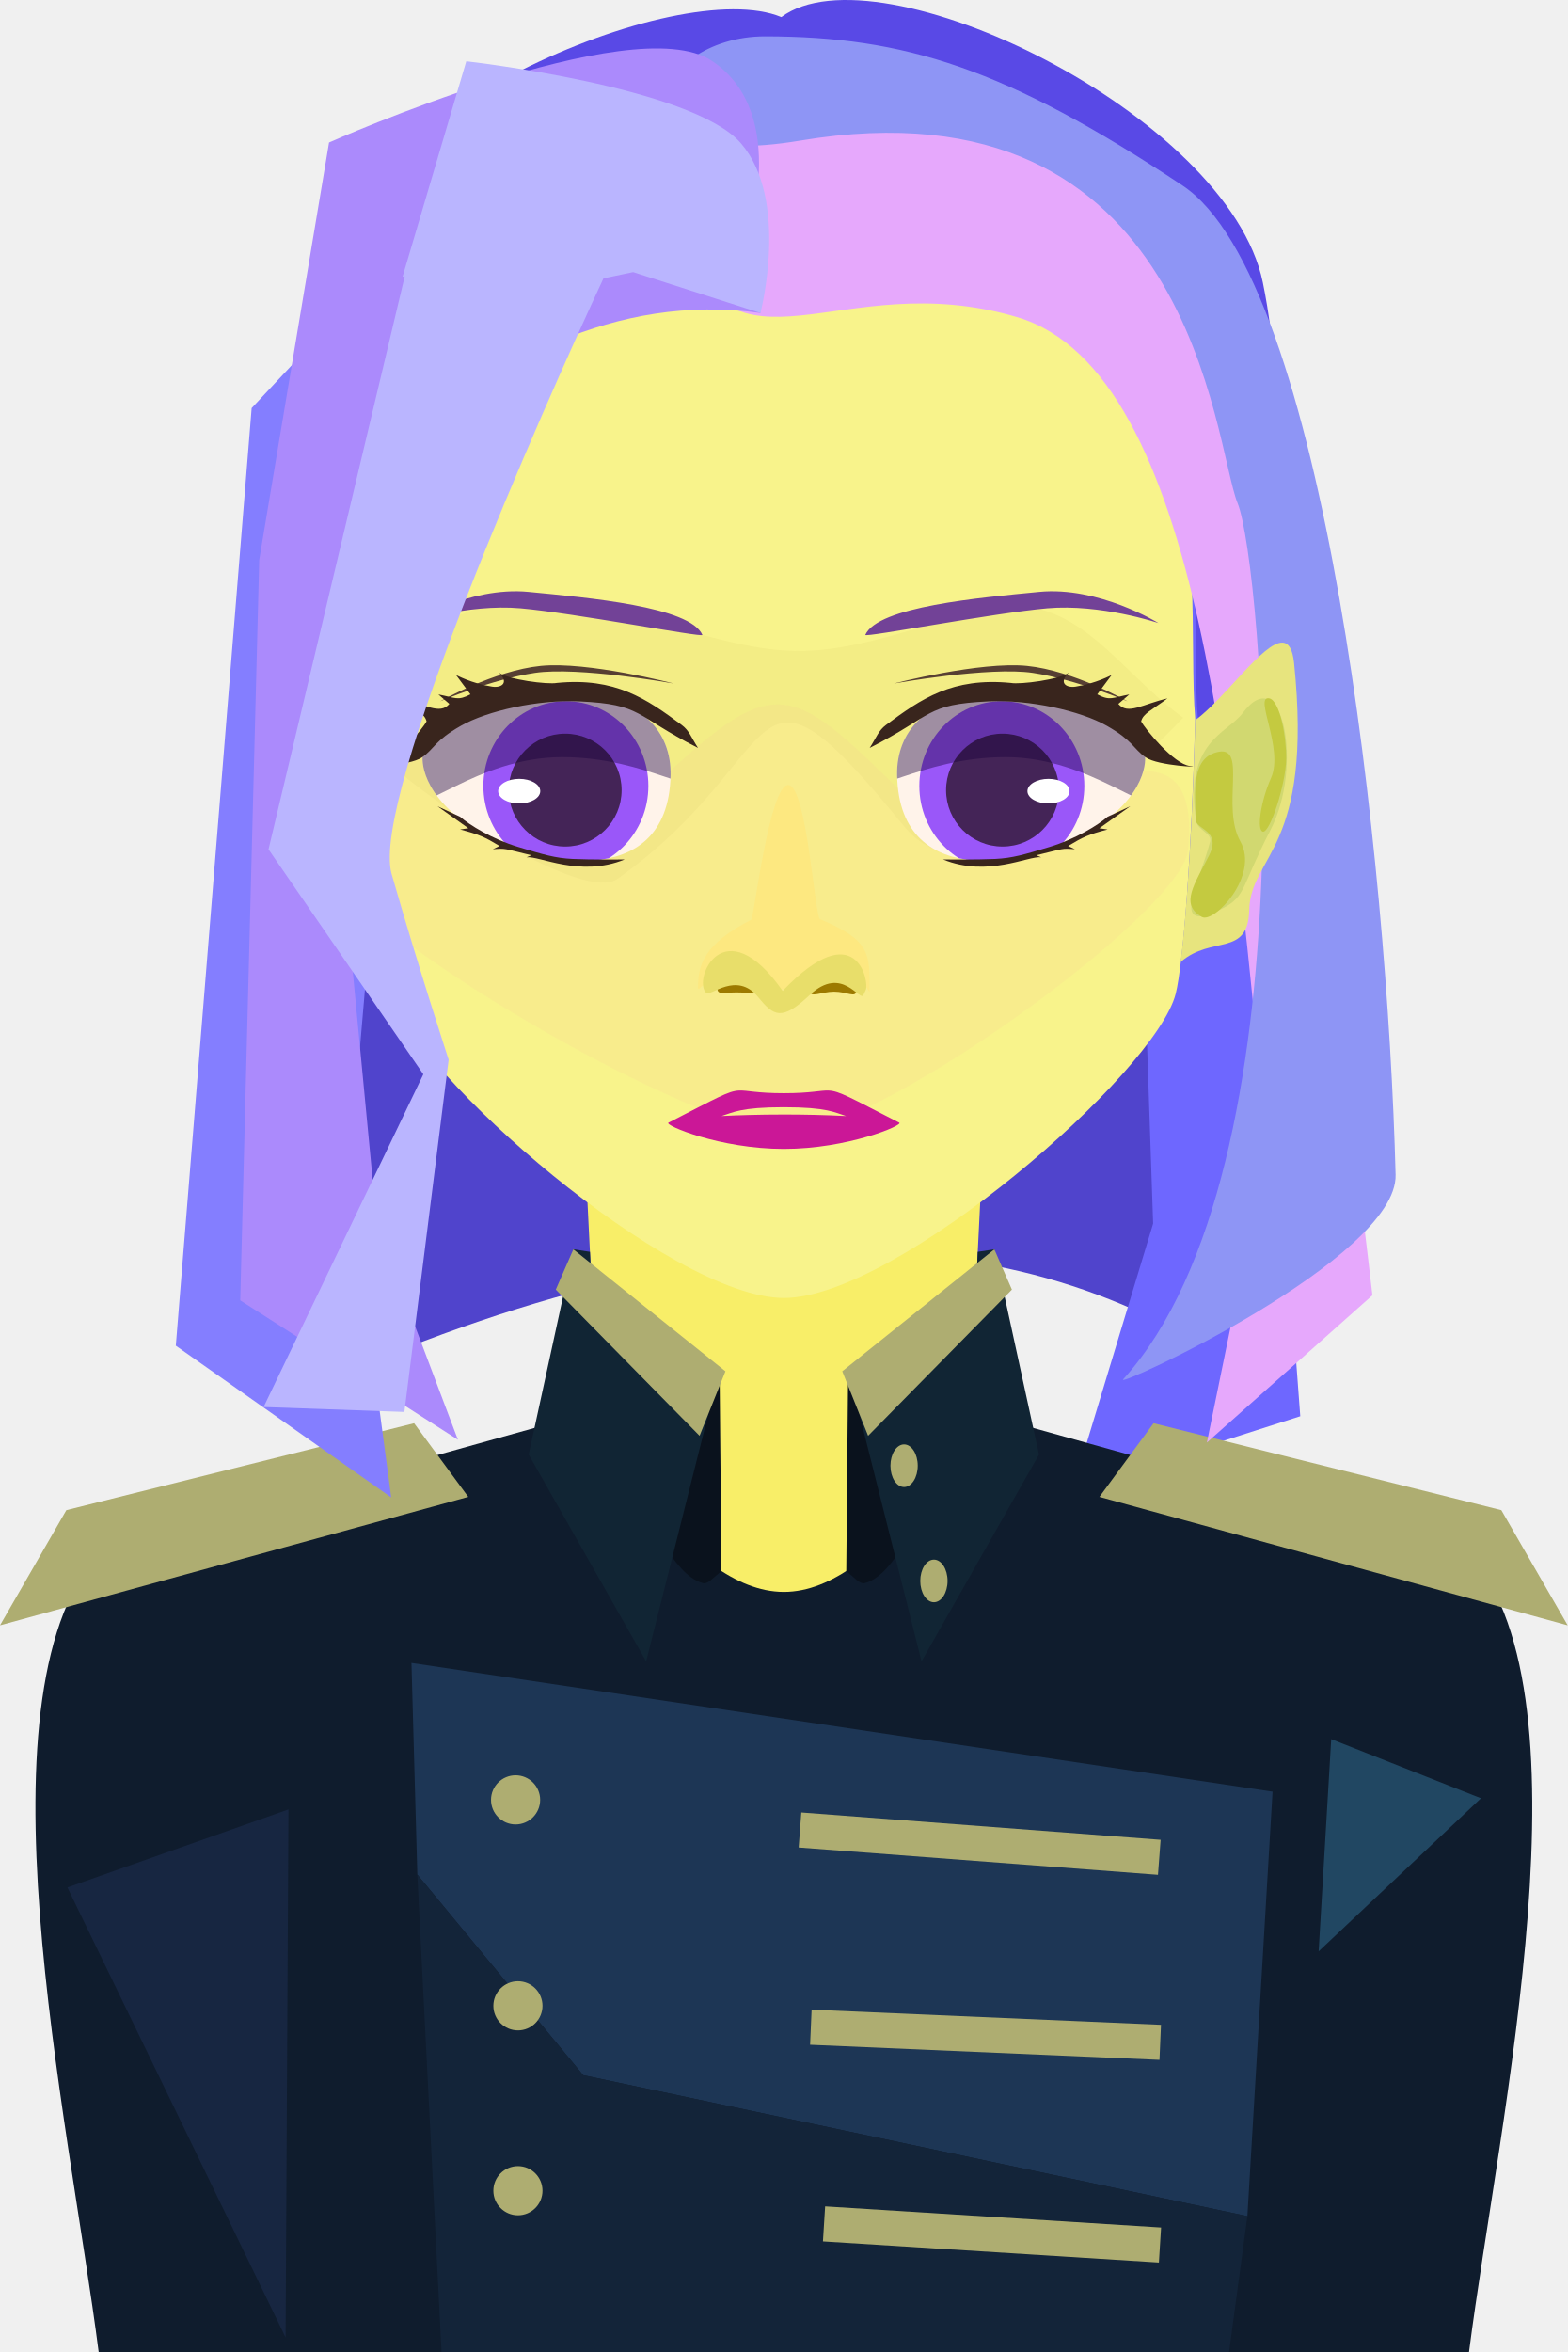
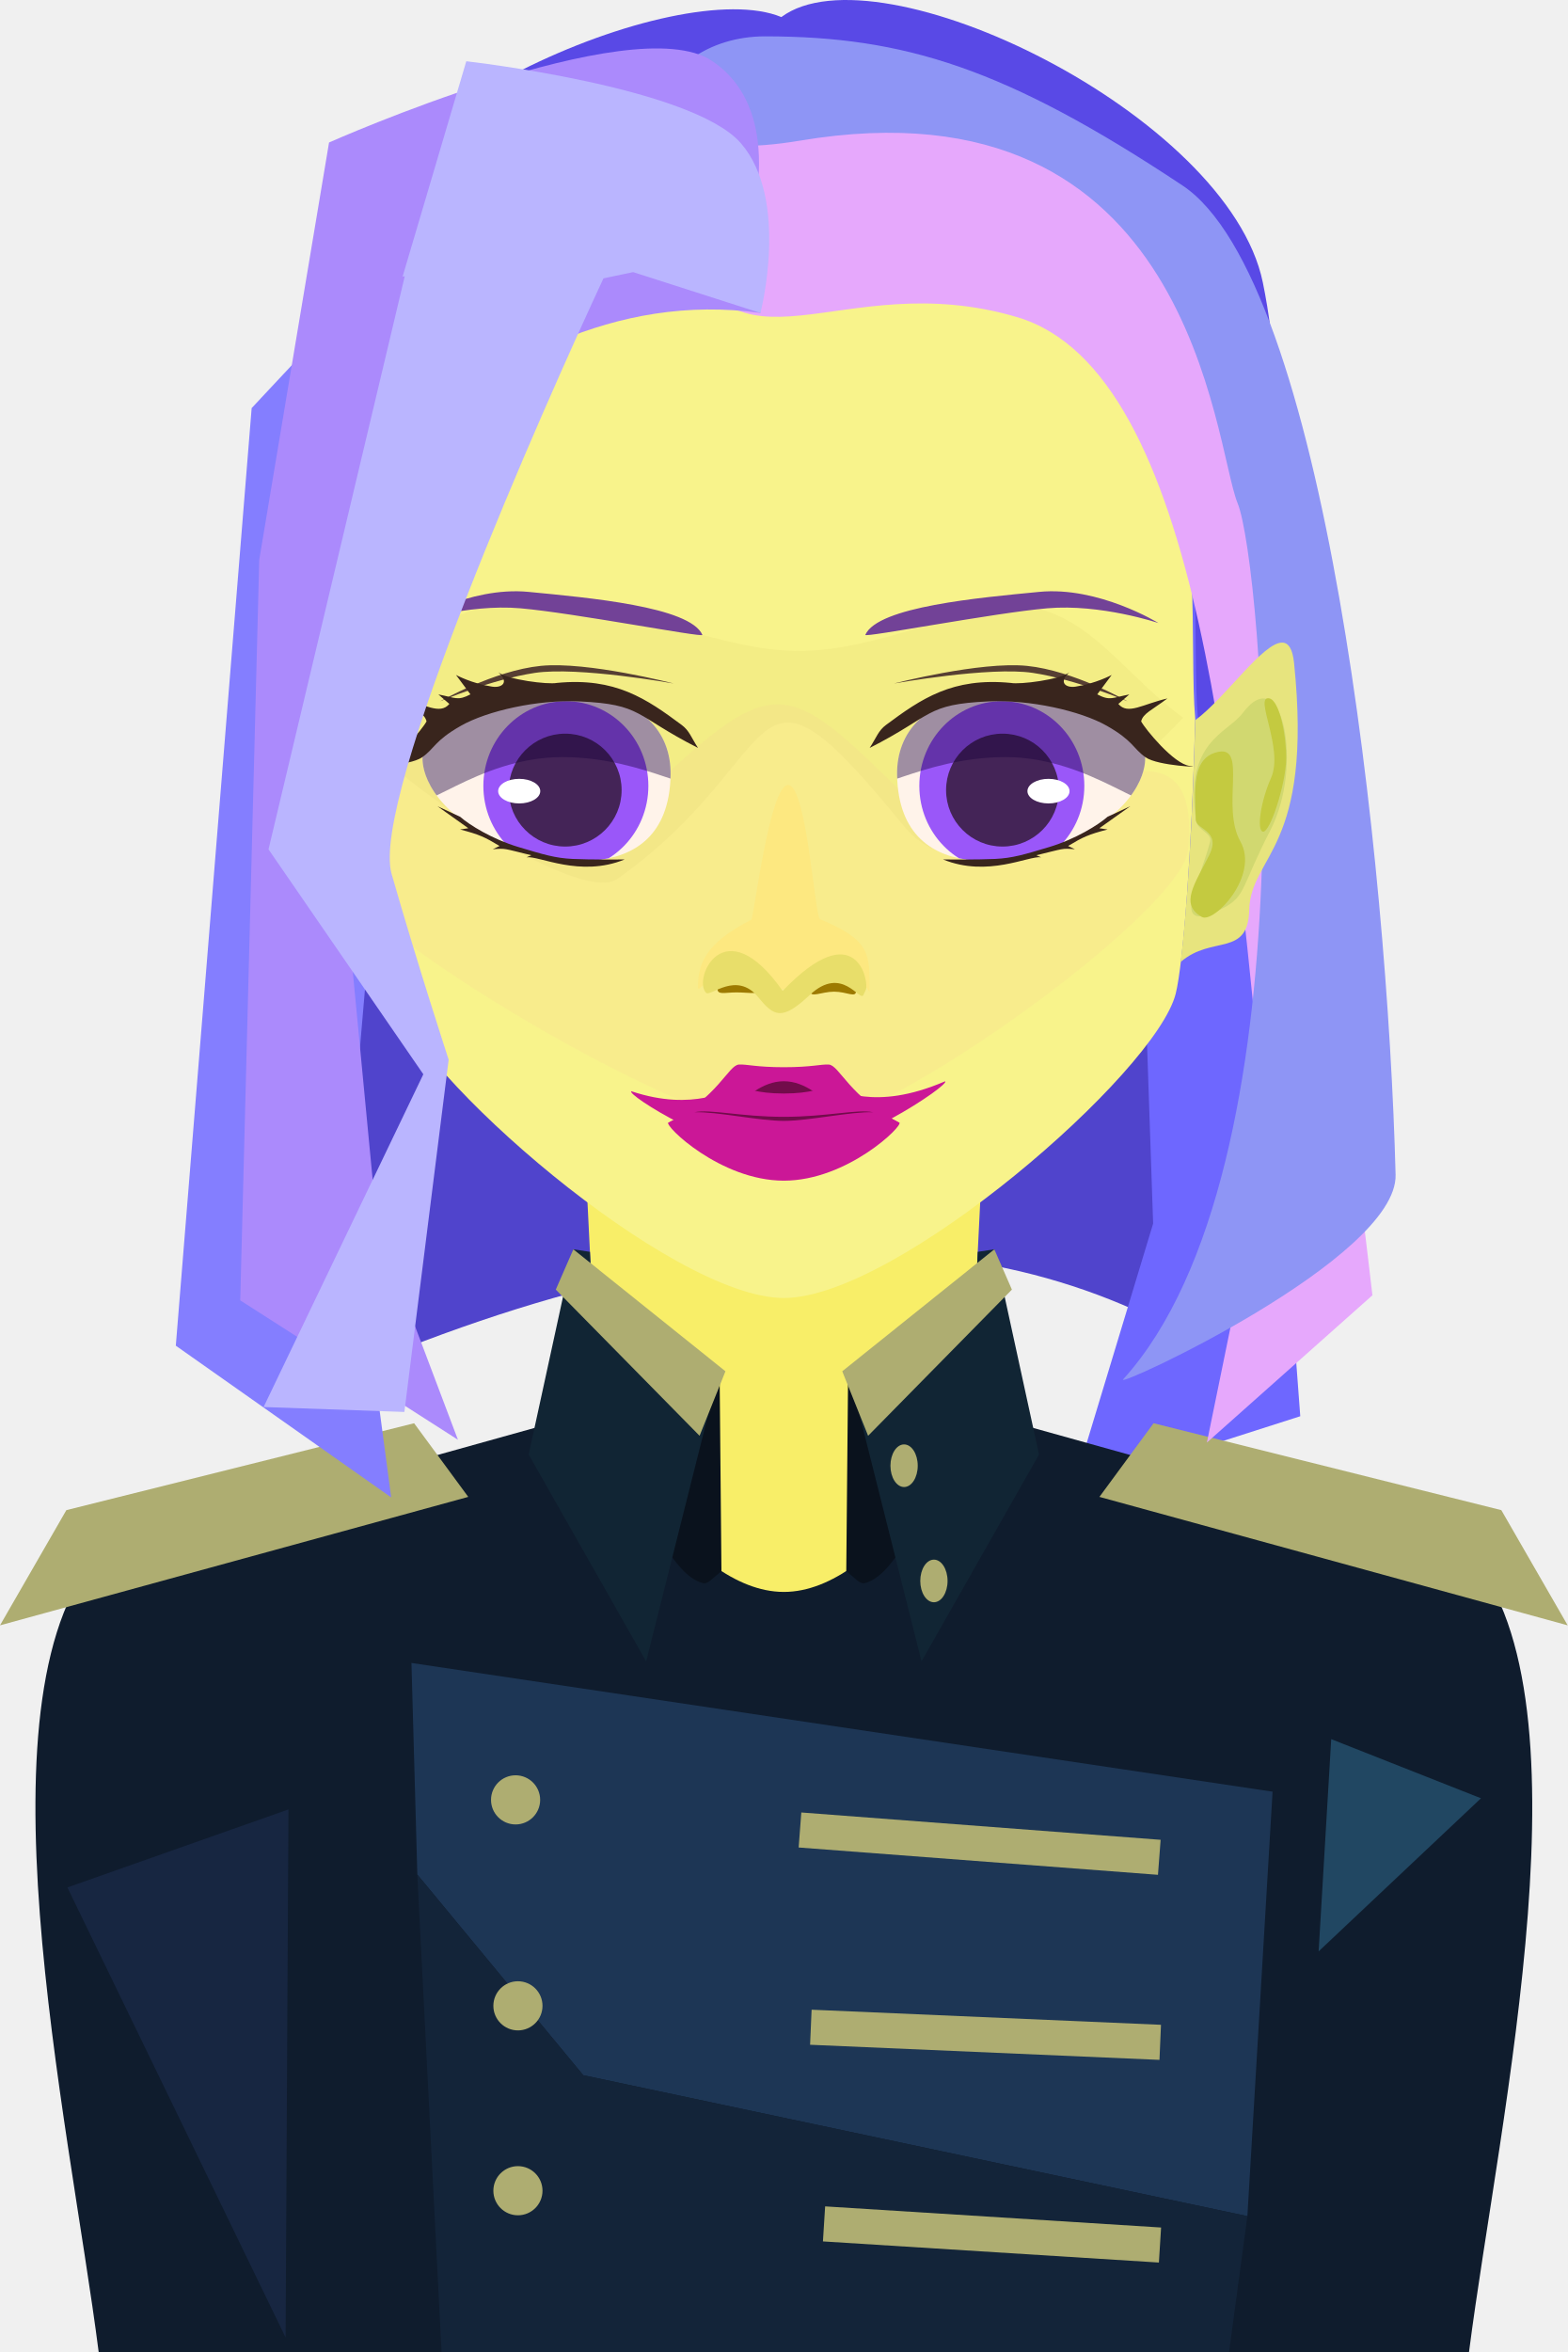
<svg xmlns="http://www.w3.org/2000/svg" viewBox="0 0 200 300">
  <defs>
    <clipPath id="d">
      <use href="#a" />
    </clipPath>
    <clipPath id="c">
      <use href="#b" />
    </clipPath>
  </defs>
  <g data-label="Hair_back">
    <path d="M100.348 5.772C70.055 5.77 47.246 32.655 47.243 44.89l-8.339 132.473c55.25-24.91 94.603-22.012 122.876 0L153.44 44.89c-.002-12.233-22.8-39.117-53.093-39.118Z" style="fill:#5044cc" />
    <path d="m155.337 39.67-11.514 19.448 3.29 96.95-10.257 33.864 29.027-9.289z" style="fill:#6e67ff" />
  </g>
  <g data-label="Torso">
    <path data-label="body" d="m100 173.26-86.805 24.215C-3.817 215.063 8.778 270.22 12.588 300h174.824c3.81-29.779 16.405-84.937-.607-102.525z" style="fill:#0f1c2d" />
    <g data-label="pads">
      <path d="m8.466 192.62 44.365-11.085 6.908 9.395L0 207.314ZM191.534 192.62l-44.365-11.085-6.908 9.395L200 207.314Z" style="fill:#aead71" />
    </g>
    <path data-label="neck" d="m73.227 118.675 3.127 62.987s11.163 21.39 23.646 21.39 23.646-21.39 23.646-21.39l3.127-62.987H100z" style="fill:#f8ee68" />
    <g data-label="flap">
      <path d="M52.493 212.112 162.35 228.53l-3.212 54.14-84.73-17.975-21.166-25.594Z" style="fill:#1d3655" />
      <path d="M53.24 239.102 56.33 300H156.8l2.337-17.33-84.729-17.975z" style="fill:#132439" />
      <circle cx="65.777" cy="229.575" r="3.134" style="fill:#aead71" />
      <circle cx="66.076" cy="255.845" r="3.134" style="fill:#aead71" />
      <circle cx="66.076" cy="279.428" r="3.134" style="fill:#aead71" />
      <path d="m102.229 231.184 45.84 3.485-.34 4.465-45.84-3.485zM103.542 256.34l44.573 1.926-.193 4.473-44.574-1.927zM105.268 281.426l42.86 2.696-.28 4.467-42.86-2.695z" style="fill:#aead71" />
    </g>
    <g data-label="collar">
      <path d="m91.803 174.944.236 25.446c-1.01.81-1.721 1.698-2.333 1.549-2.083-.509-3.796-3.001-4.851-4.655" style="fill:#0a121d" />
      <path d="m91.722 174.972-16.39-13.782-.068-1.517-2.117-.321-5.7 26.174 14.987 26.386z" style="fill:#112534" />
      <path d="m73.147 159.352 19.402 15.555-3.3 8.23-18.344-18.645z" style="fill:#aead71" />
      <path d="m108.201 174.944-.237 25.446c1.011.81 1.722 1.698 2.334 1.549 2.083-.509 3.796-3.001 4.85-4.655" style="fill:#0a121d" />
      <path d="m108.278 174.972 16.39-13.782.068-1.517 2.117-.321 5.7 26.174-14.987 26.386z" style="fill:#112534" />
      <path d="m126.853 159.352-19.402 15.555 3.3 8.23 18.344-18.645z" style="fill:#aead71" />
      <ellipse cx="115.34" cy="186.954" rx="1.741" ry="2.718" style="fill:#aead71" />
      <ellipse cx="119.146" cy="201.651" rx="1.741" ry="2.718" style="fill:#aead71" />
    </g>
    <path d="m168.227 248.9 20.711-19.528-19.105-7.541z" style="fill:#214762" />
    <path data-label="path30" d="m8.601 240.746 28.2-9.954-.366 67.352z" style="fill:#172641" />
  </g>
  <g data-label="Face">
    <path data-label="skin" d="M100.014 24.678c-59.78 0-50.869 48.433-52.498 67.083.437 16.632 1.516 31.106 2.5 35.002C52.565 136.846 85.575 165.56 100 165.56c14.425 0 47.44-28.715 49.988-38.798.986-3.9 2.06-18.4 2.496-35.053-1.61-18.685 7.26-67.032-52.47-67.032z" style="fill:#f8f38b" />
    <path data-label="shadow" d="M150.935 91.541s-24.794 27.09-35.59 13.856c-20.766-25.455-14.236-9.126-36.597 6.715-5.124 3.63-32.077-15.04-32.173-18.539-.26-9.481 12.753-21.043 31.743-15.739 23.314 6.513 22.98 7.512 47.573-.499 11.877-1.653 16.352 7.943 25.044 14.206z" style="fill:#826500;fill-opacity:.046" />
    <path data-label="flush" d="M151.562 108.476c-.803 7.914-40.67 36.927-51.715 36.015-13.53-1.118-58.745-27.776-58.527-35.72.84-30.734 31.102 2.092 38.724-5.244 19.076-18.361 19.607-17.611 36.048-1.442 9.723 9.563 37.889-17.47 35.47 6.39z" style="fill:#f7ac9f;fill-opacity:.092" />
-     <path data-label="mouth" d="M94.28 139.098c-1.361.064-2.647.85-8.999 4.1-.608.311 6.59 3.352 14.719 3.35 8.129.002 15.327-3.038 14.719-3.35-6.352-3.25-7.638-4.036-8.998-4.1-1.059-.049-2.165.339-5.721.34-3.556-.001-4.662-.39-5.72-.34zm5.72 2.13c5.515 0 6.546.692 7.946 1.124a156.323 156.323 0 0 0-7.946-.193c-3.228 0-5.96.09-7.946.193 1.4-.432 2.431-1.125 7.946-1.125z" style="fill:#cb1797" />
+     <g data-label="Mouth" style="fill:#cb1797">
+       <g data-label="closed" style="fill:#cb1797">
+         <path data-label="flesh" d="M95.104 139.635c-1.165.054-2.265.728-7.702 3.51-.52.265 5.64 2.867 12.598 2.867 6.957 0 13.118-2.602 12.598-2.868-5.437-2.781-6.537-3.455-7.702-3.509-.905-.042-1.852.29-4.896.29-3.044 0-3.99-.332-4.896-.29z" style="fill:#720c4b" />
+         <path data-label="lips" d="M94.28 139.098c-1.361.064-2.647.85-8.999 4.1-.608.311 6.59 3.352 14.719 3.35 8.129.002 15.327-3.038 14.719-3.35-6.352-3.25-7.638-4.036-8.998-4.1-1.059-.049-2.165.339-5.721.34-3.556-.001-4.662-.39-5.72-.34zm5.72 2.958c5.515 0 6.546-.136 7.946.296a156.323 156.323 0 0 0-7.946-.193c-3.228 0-5.96.09-7.946.193 1.4-.432 2.431-.296 7.946-.296z" style="fill:#cb1797" />
+       </g>
+       <g data-label="open" style="fill:#cb1797">
+         <path data-label="flesh" d="M94.275 136.666c-1.165.054-2.3 3.835-7.736 6.616-.52.266 6.504 6.77 13.461 6.77 6.957 0 13.843-6.4 13.323-6.666-5.437-2.782-6.64-6.597-7.805-6.651-.906-.043-2.474.151-5.518.152-3.044-.001-4.82-.264-5.725-.221z" style="fill:#720c4b" />
+         <path data-label="lips" d="M94.28 135.784c-1.361.063-2.647 4.165-8.999 7.415-.608.31 6.59 7.398 14.719 7.397 8.129 0 15.327-7.086 14.719-7.397-6.352-3.25-7.638-7.352-8.998-7.415-1.059-.05-2.165.338-5.721.339-3.556-.001-4.662-.389-5.72-.34zm5.72 2.129c5.515 0 9.049 8.542 10.984 5.889-2.746.631-6.521 1.92-10.984 1.92s-8.238-1.289-10.984-1.92c1.935 2.653 5.47-5.89 10.984-5.89z" style="fill:#cb1797" />
+       </g>
+       <g data-label="smile" style="fill:#cb1797">
+         <path data-label="flesh" d="M95.104 139.635c-1.165.054-5.683 1.313-11.218 1.263-.52.266 9.157 5.945 16.114 5.944 6.957 0 18.099-6.752 17.578-7.018-7.097 1.271-11.517-.135-12.682-.19-.905-.041-1.852.29-4.896.29-3.044 0-3.99-.331-4.896-.29z" style="fill:#720c4b" />
+         <path data-label="lips" d="M94.28 138.778c-1.361.063-5.679 3.09-13.723.417-.803.31 11.314 8.11 19.443 8.108 8.129.001 21.369-9.067 20.566-9.378-9.167 3.944-13.485.916-14.845.853-1.059-.05-2.165.7-5.721.701-3.556 0-4.662-.75-5.72-.7zm5.72 3.674c5.515 0 9.39-1.015 11.399-.583-2.85-.103-8.17 1.1-11.399 1.1-3.228 0-8.549-1.203-11.399-1.1 2.01-.432 5.884.583 11.399.583z" style="fill:#cb1797" />
+       </g>
+     </g>
    <g data-label="nose">
      <path d="M110.943 126.368c.056 1.19-2.552-6.942-7.065-2.71-3.921 3.677-5 2.969-7.194.294-3.01-3.67-7.616 2.946-7.627 2.089-.037-2.929.741-5.645 6.792-8.73.308-.156 2.333-17.228 4.704-17.188 2.372.043 3.394 16.846 4.065 17.125 6.487 2.691 6.325 4.41 6.325 9.12z" style="fill:#fde880" />
      <path d="M109.218 126.398c0 .943-1.183.091-2.801.091s-3.058.852-3.058-.091c0-.944 1.312-1.71 2.93-1.71 1.617 0 2.929.766 2.929 1.71zM97.372 126.028c0 .943-1.782.554-3.4.554-1.617 0-2.458.39-2.458-.554 0-.944 1.311-1.71 2.929-1.71 1.618 0 2.93.766 2.93 1.71z" style="fill:#9d7a00" />
      <path d="M110.154 126.904c-.453.978-2.702-3.881-6.84 0-3.598 3.374-4.588 2.724-6.6.27-2.761-3.365-6.081-.006-6.625-.532-1.754-1.68 2.243-10.954 9.76-.252 9.466-9.867 11.06-1.118 10.607-.14z" style="fill:#e8de6a" />
    </g>
    <g data-label="eye_right">
      <g data-label="ball">
        <path data-label="white" id="b" d="M114.448 98.894c-.114-5.72 3.895-9.71 10.85-10.184 9.737-.663 13.51.172 20.784 7.787 0 0 .674 4.98-7.42 9.779-6.411 3.8-23.907 7.912-24.214-7.382z" style="fill:#fff3ea" />
        <g data-label="clip_group" clip-path="url(#c)">
          <g data-label="iris">
            <ellipse data-label="path5" cx="127.81" cy="100.241" rx="10.525" ry="10.799" style="fill:#9a57f9" />
            <circle cx="127.896" cy="100.779" r="7.199" style="fill:#442457" />
          </g>
          <path data-label="shadow" d="M147.1 101.36c-.043 3.39-7.776-4.791-18.807-4.791-11.032 0-17.954 5.855-17.954 2.464 0-3.39 8.37-12.392 19.4-12.392 8.512.345 17.485 4.498 17.361 14.718Z" style="fill:#1a023d;fill-opacity:.416" />
          <ellipse data-label="highlight" cx="133.762" cy="100.91" rx="2.686" ry="1.569" style="fill:#fff" />
        </g>
      </g>
      <path data-label="crease" d="M114.052 87.181s12.16-2.184 17.706-1.354c5.547.83 12.094 3.628 12.094 3.628s-6.891-3.93-12.844-4.523c-5.952-.594-16.956 2.25-16.956 2.25z" style="fill:#573f33" />
      <path data-label="lash_top" d="M110.95 95.398c.896-1.395 1.119-2.213 2.08-2.927 4.495-3.34 8.471-6.089 15.92-5.364 1.165.23 6.29-.415 7.47-1.353-1.444 1.305-.432 2.016.798 1.827 2.604-.4 4.608-1.49 4.608-1.49l-1.842 2.474c1.616.856 1.896.435 4.089.012l-1.4 1.21c1.213 1.449 3.136.013 6.263-.701-2.002 1.504-3.11 1.915-3.352 2.926.488.943 4.172 5.463 6.21 5.685 2.039.222-4.037.025-5.646-1.102-1.61-1.128-1.559-2.093-4.938-4.016-3.38-1.923-9.854-3.36-15.097-3.117-8.131.377-6.951 1.77-15.163 5.936z" style="fill:#39251d" />
      <path data-label="lash_bot" d="M126.963 109.557c2.197-.104 3.67-.546 6.952-1.535 3.282-.99 6.235-2.82 7.383-3.843l2.895-1.342-3.94 2.805 1.052.16c-2.462.643-3.133.956-5.042 2.106l.87.412c-1.708-.128-1.296-.106-4.919.768l.615.261c-1.563-.24-6.811 2.611-12.515.277 0 0 4.453.038 6.65-.068z" style="fill:#39251d" />
    </g>
    <g data-label="eye_left">
      <g data-label="ball">
        <path data-label="white" id="a" d="M85.552 98.894c.115-5.72-3.895-9.71-10.85-10.184-9.737-.663-13.51.172-20.784 7.787 0 0-.673 4.98 7.421 9.779 6.411 3.8 23.907 7.912 24.213-7.382z" style="fill:#fff3ea" />
        <g data-label="clip_group" clip-path="url(#d)">
          <g data-label="iris">
            <ellipse cx="72.191" cy="100.241" rx="10.525" ry="10.799" style="fill:#9a57f9" />
            <circle cx="72.104" cy="100.779" r="7.199" style="fill:#442457" />
          </g>
          <path data-label="shadow" d="M52.9 101.36c.043 3.39 7.777-4.791 18.808-4.791 11.031 0 17.953 5.855 17.953 2.464 0-3.39-8.369-12.392-19.4-12.392-8.511.345-17.485 4.498-17.36 14.718z" style="fill:#1a023d;fill-opacity:.416" />
          <ellipse data-label="highlight" cx="66.239" cy="100.91" rx="2.686" ry="1.569" style="fill:#fff" />
        </g>
      </g>
      <path data-label="crease" d="M85.949 87.181s-12.16-2.184-17.707-1.354c-5.546.83-12.094 3.628-12.094 3.628s6.892-3.93 12.844-4.523c5.953-.594 16.957 2.25 16.957 2.25z" style="fill:#573f33" />
      <path data-label="lash_top" d="M89.05 95.398c-.896-1.395-1.119-2.213-2.08-2.927-4.495-3.34-8.47-6.089-15.92-5.364-1.165.23-6.289-.415-7.47-1.353 1.444 1.305.432 2.016-.797 1.827-2.605-.4-4.608-1.49-4.608-1.49l1.841 2.474c-1.616.856-1.896.435-4.088.012l1.4 1.21c-1.214 1.449-3.137.013-6.264-.701 2.002 1.504 3.111 1.915 3.353 2.926-.488.943-4.173 5.463-6.211 5.685-2.038.222 4.037.025 5.647-1.102 1.609-1.128 1.558-2.093 4.938-4.016s9.853-3.36 15.096-3.117c8.131.377 6.951 1.77 15.164 5.936z" style="fill:#39251d" />
      <path data-label="lash_bot" d="M73.037 109.557c-2.196-.104-3.67-.546-6.952-1.535-3.282-.99-6.234-2.82-7.382-3.843l-2.895-1.342 3.94 2.805-1.052.16c2.461.643 3.132.956 5.041 2.106l-.87.412c1.709-.128 1.296-.106 4.92.768l-.616.261c1.564-.24 6.812 2.611 12.516.277 0 0-4.453.038-6.65-.068z" style="fill:#39251d" />
    </g>
    <g data-label="ear_left">
      <path d="M36.395 81.965c2.446-.087 7.295 7.082 11.115 9.893.344 13.004 1.086 24.534 1.862 30.84-4-3.466-8.586-.557-8.744-6.639-.182-7.022-8.17-7.686-5.72-31.494.187-1.824.718-2.573 1.487-2.6z" style="fill:#e7e47e" />
      <path d="M37.907 105.851c3.733 7.214 3.123 8.458 6.028 9.966 7.085 3.677 3.11-2.947 1.684-8.468-.278-1.074 1.586-1.44 1.77-2.61 1.596-10.155-3.96-11.172-5.926-13.788-5.147-6.845-7.736 6.823-3.556 14.9z" style="fill:#d1d870" />
      <path d="M41.758 107.325c-2.46 4.37 3.371 10.514 4.924 9.629 2.857-1.63.886-4.21-.94-7.861-1.6-3.206 1.676-3.231 1.706-4.548.084-3.693.617-8.016-2.963-8.66-3.58-.643-.266 7.071-2.727 11.44zM35.913 96.812c.055 3.244 2.083 9.48 2.98 9.265.8-.194.29-3.841-1.049-6.85-1.657-3.727 2.212-10.46.26-10.157-1.397.216-2.239 5.06-2.191 7.742z" style="fill:#c4ca40" />
    </g>
    <g data-label="brows">
      <path data-label="brow_right" d="M110.391 80.982c1.575-3.617 14.622-4.75 22.193-5.487 7.57-.737 15.208 3.975 15.208 3.975s-7.364-2.478-14.198-1.88c-6.833.598-23.203 3.755-23.203 3.392z" style="fill:#724297" />
      <path data-label="brow_left" d="M89.609 80.982c-1.575-3.617-14.622-4.75-22.192-5.487-7.57-.737-15.208 3.975-15.208 3.975s7.364-2.478 14.197-1.88c6.833.598 23.203 3.755 23.203 3.392z" style="fill:#724297" />
    </g>
  </g>
  <g data-label="Hair_mid">
    <path d="M99.682 2.176C86.535-3.278 44.004 14.628 39.603 36.017c-6.471 31.459 6.18 78.923 8.249 55.84 1.665-18.584-7.374-67.178 52.502-67.178 59.876 0 50.813 48.594 52.478 67.178 2.069 23.083 14.745-24.381 8.273-55.84-4.4-21.389-49.07-43.045-61.423-33.841Z" style="fill:#5949e6" />
    <path d="M117.437 15.057c14.847-.02 26.557 9.813 35.194 19.844 8.637 10.03 22.458 130.313 22.458 130.313L153.97 184l7.702-37.605c-4.364-44.005-8.293-98.927-31.884-105.935-22.888-6.798-36.38 9.86-43.201-10.97-4.092-12.496 16.004-14.411 30.851-14.433Z" style="fill:#e6a8fc" />
    <path d="M157.898 64.205c-3.059-7.44-5.596-54.687-55.842-46.267C76.425 22.233 82.843 4.619 97.63 4.636c17.732.02 30.661 4.034 53.218 19.014 18.184 12.076 26.173 86.437 27.197 126.192.275 10.677-35.945 27.405-34.758 26.096 24.442-26.948 17.67-104.293 14.611-111.733z" style="fill:#8e95f5" />
  </g>
  <g data-label="Hair_front">
    <path d="M54.94 28.446c-1.936 1.161-22.835 23.608-22.835 23.608l-9.676 119.59 27.479 19.352-5.418-40.638Z" style="fill:#847eff" />
    <path d="m97.015 39.92-1.843-9.1s5.832-16.282-4.354-23.06C80.633.985 41.978 18.175 41.978 18.175l-8.906 53.231-2.422 94.457 27.772 17.78-10.318-27.308-6.324-66.158 8.159-33.109C62.68 46.433 78.379 37.324 97.015 39.92Z" style="fill:#ab8afc" />
    <path d="M59.487 7.813 51.359 35.29l.278-.061-17.38 73.107 19.75 28.688-20.378 42.443 17.96.63 5.648-44.935s-3.997-12.212-7.28-23.706c-2.747-9.613 19.381-59.541 27.03-75.95l3.786-.798 16.242 5.21s3.76-14.45-2.503-21.658C88.25 11.053 59.487 7.813 59.487 7.813Z" style="fill:#bab5ff" />
  </g>
  <g data-label="Ear_right">
    <path d="M163.605 81.965c-2.445-.087-7.294 7.082-11.114 9.893-.344 13.004-1.087 24.534-1.863 30.84 4-3.466 8.587-.557 8.744-6.639.182-7.022 8.17-7.686 5.721-31.494-.188-1.824-.718-2.573-1.488-2.6z" style="fill:#e7e47e" />
    <path d="M162.094 105.851c-3.733 7.214-3.123 8.458-6.028 9.966-7.086 3.677-3.11-2.947-1.684-8.468.277-1.074-1.587-1.44-1.77-2.61-1.597-10.155 3.959-11.172 5.926-13.788 5.146-6.845 7.735 6.823 3.556 14.9z" style="fill:#d1d870" />
    <path d="M158.242 107.325c2.461 4.37-3.37 10.514-4.923 9.629-2.858-1.63-.886-4.21.939-7.861 1.601-3.206-1.676-3.231-1.706-4.548-.083-3.693-.616-8.016 2.963-8.66 3.58-.643.266 7.071 2.727 11.44zM164.088 96.812c-.056 3.244-2.083 9.48-2.98 9.265-.8-.194-.29-3.841 1.048-6.85 1.658-3.727-2.212-10.46-.26-10.157 1.397.216 2.24 5.06 2.192 7.742z" style="fill:#c4ca40" />
  </g>
</svg>
